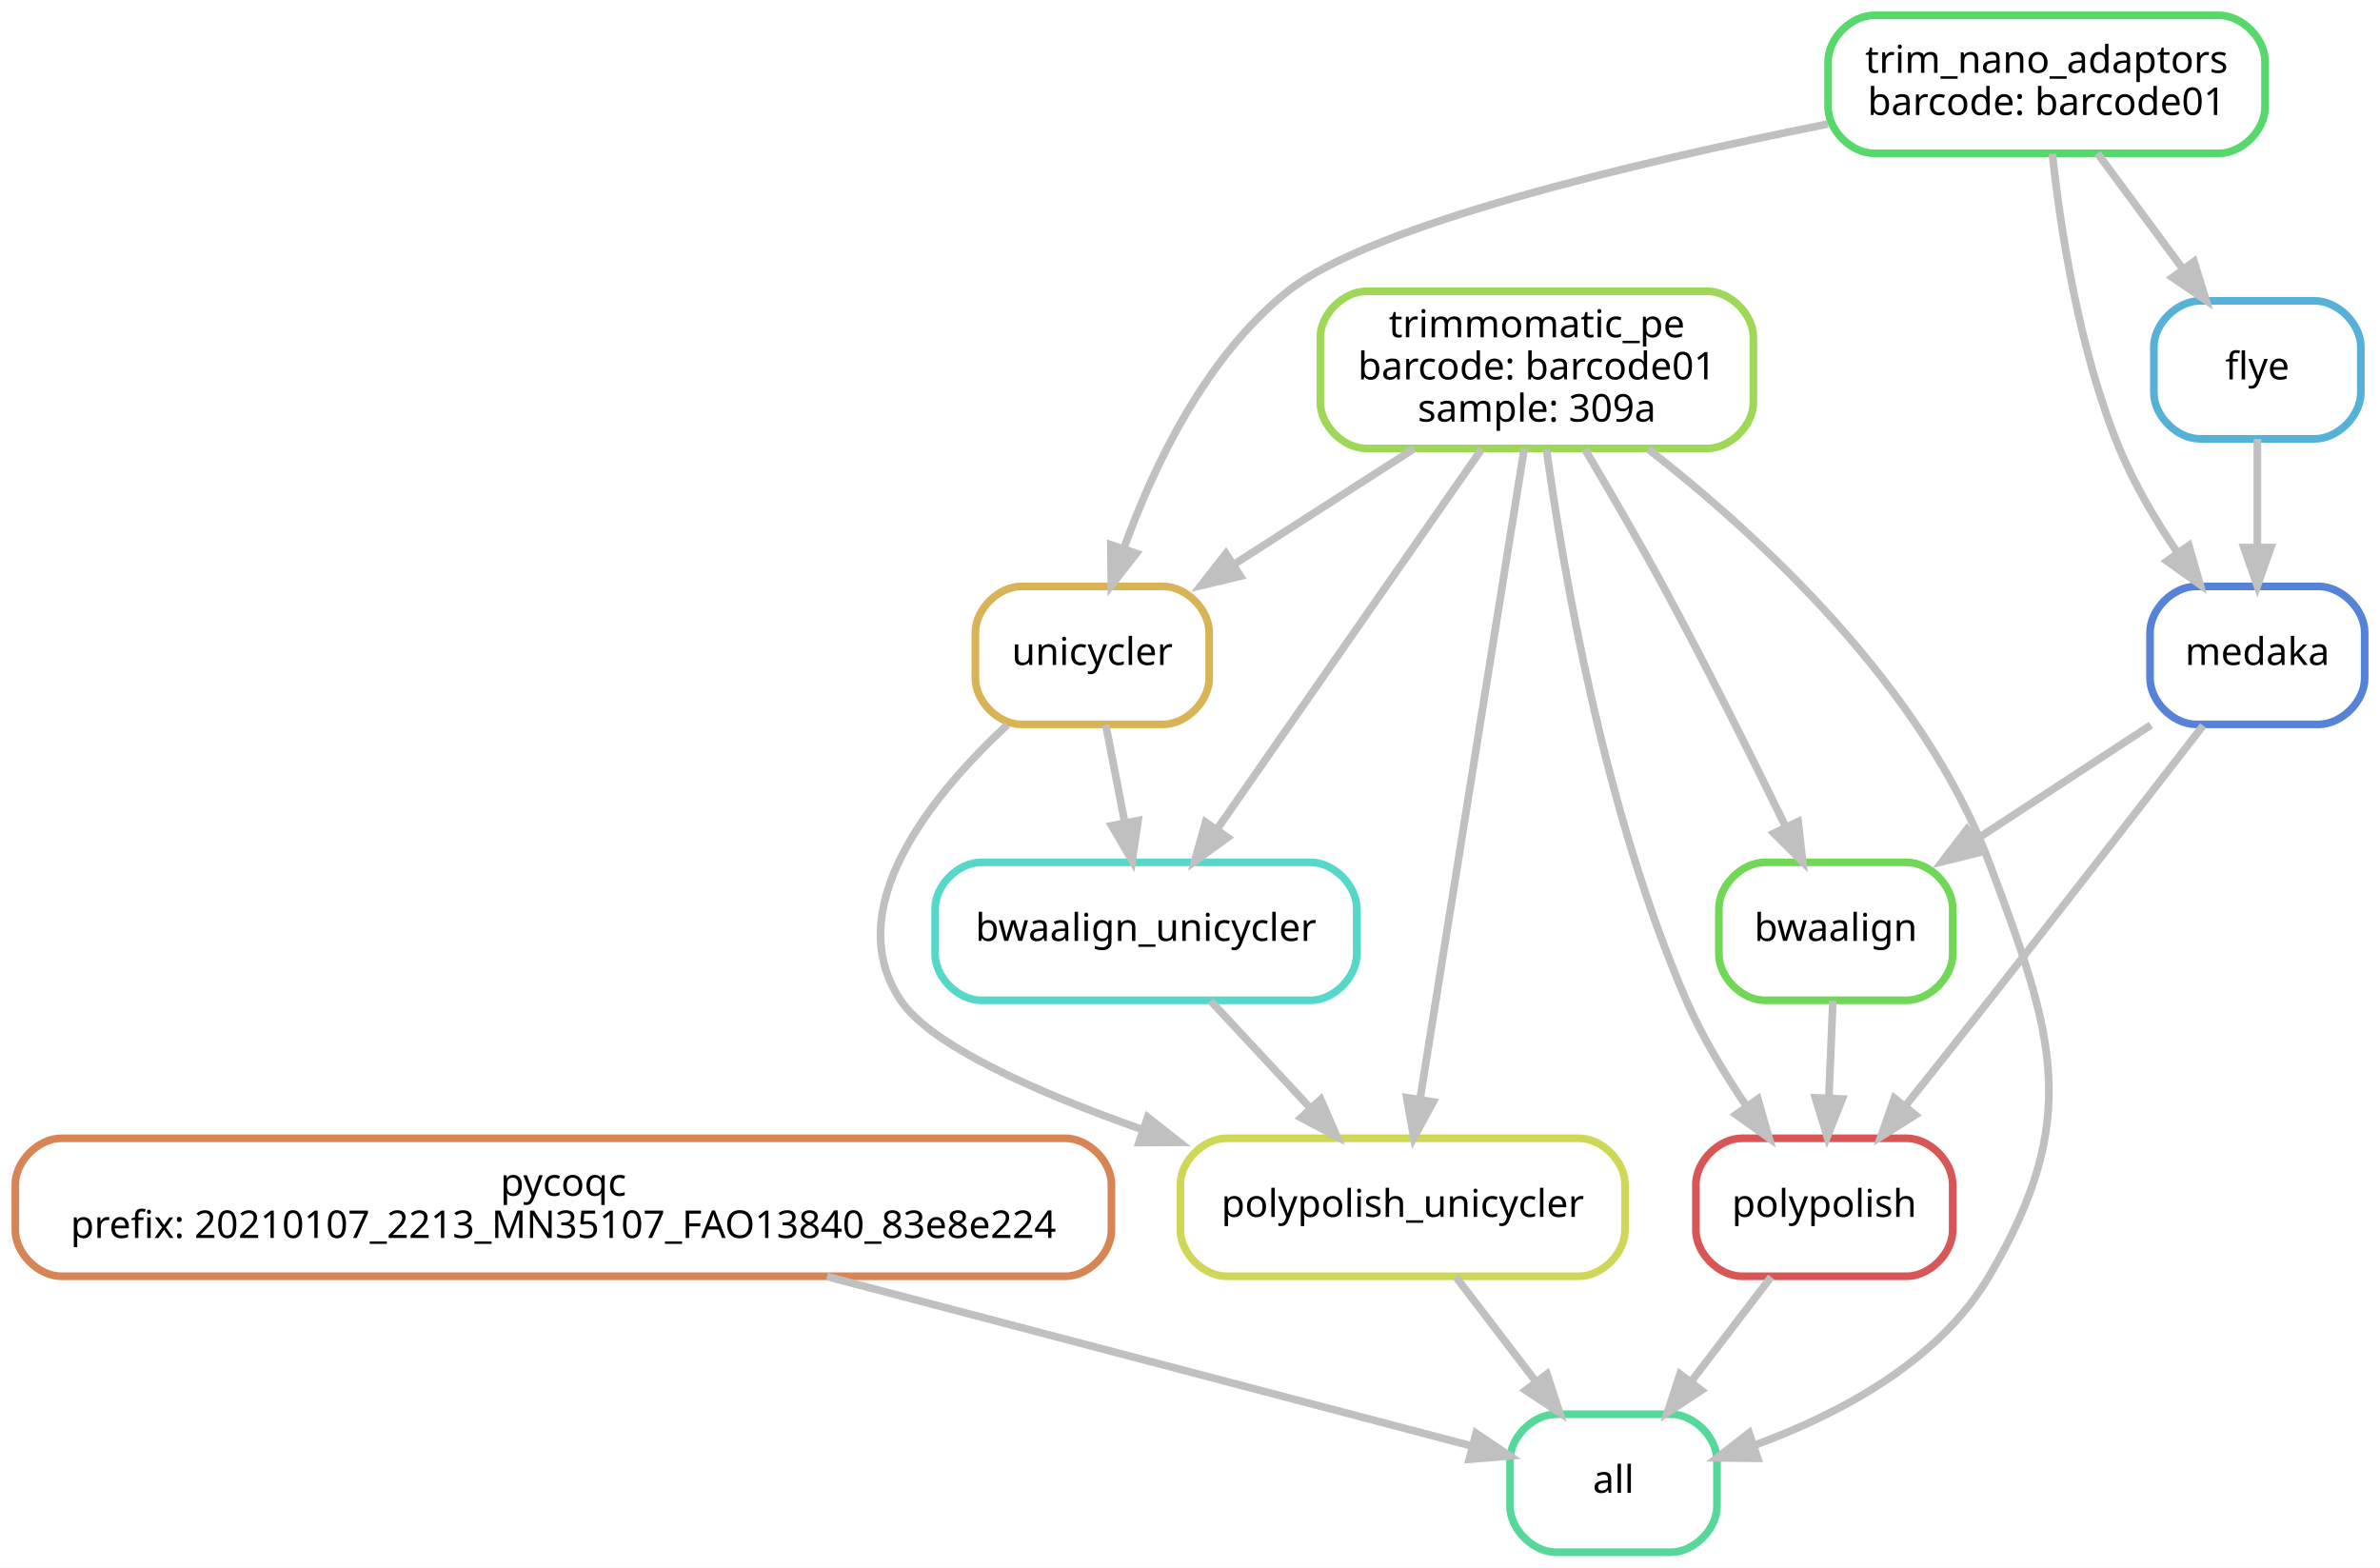
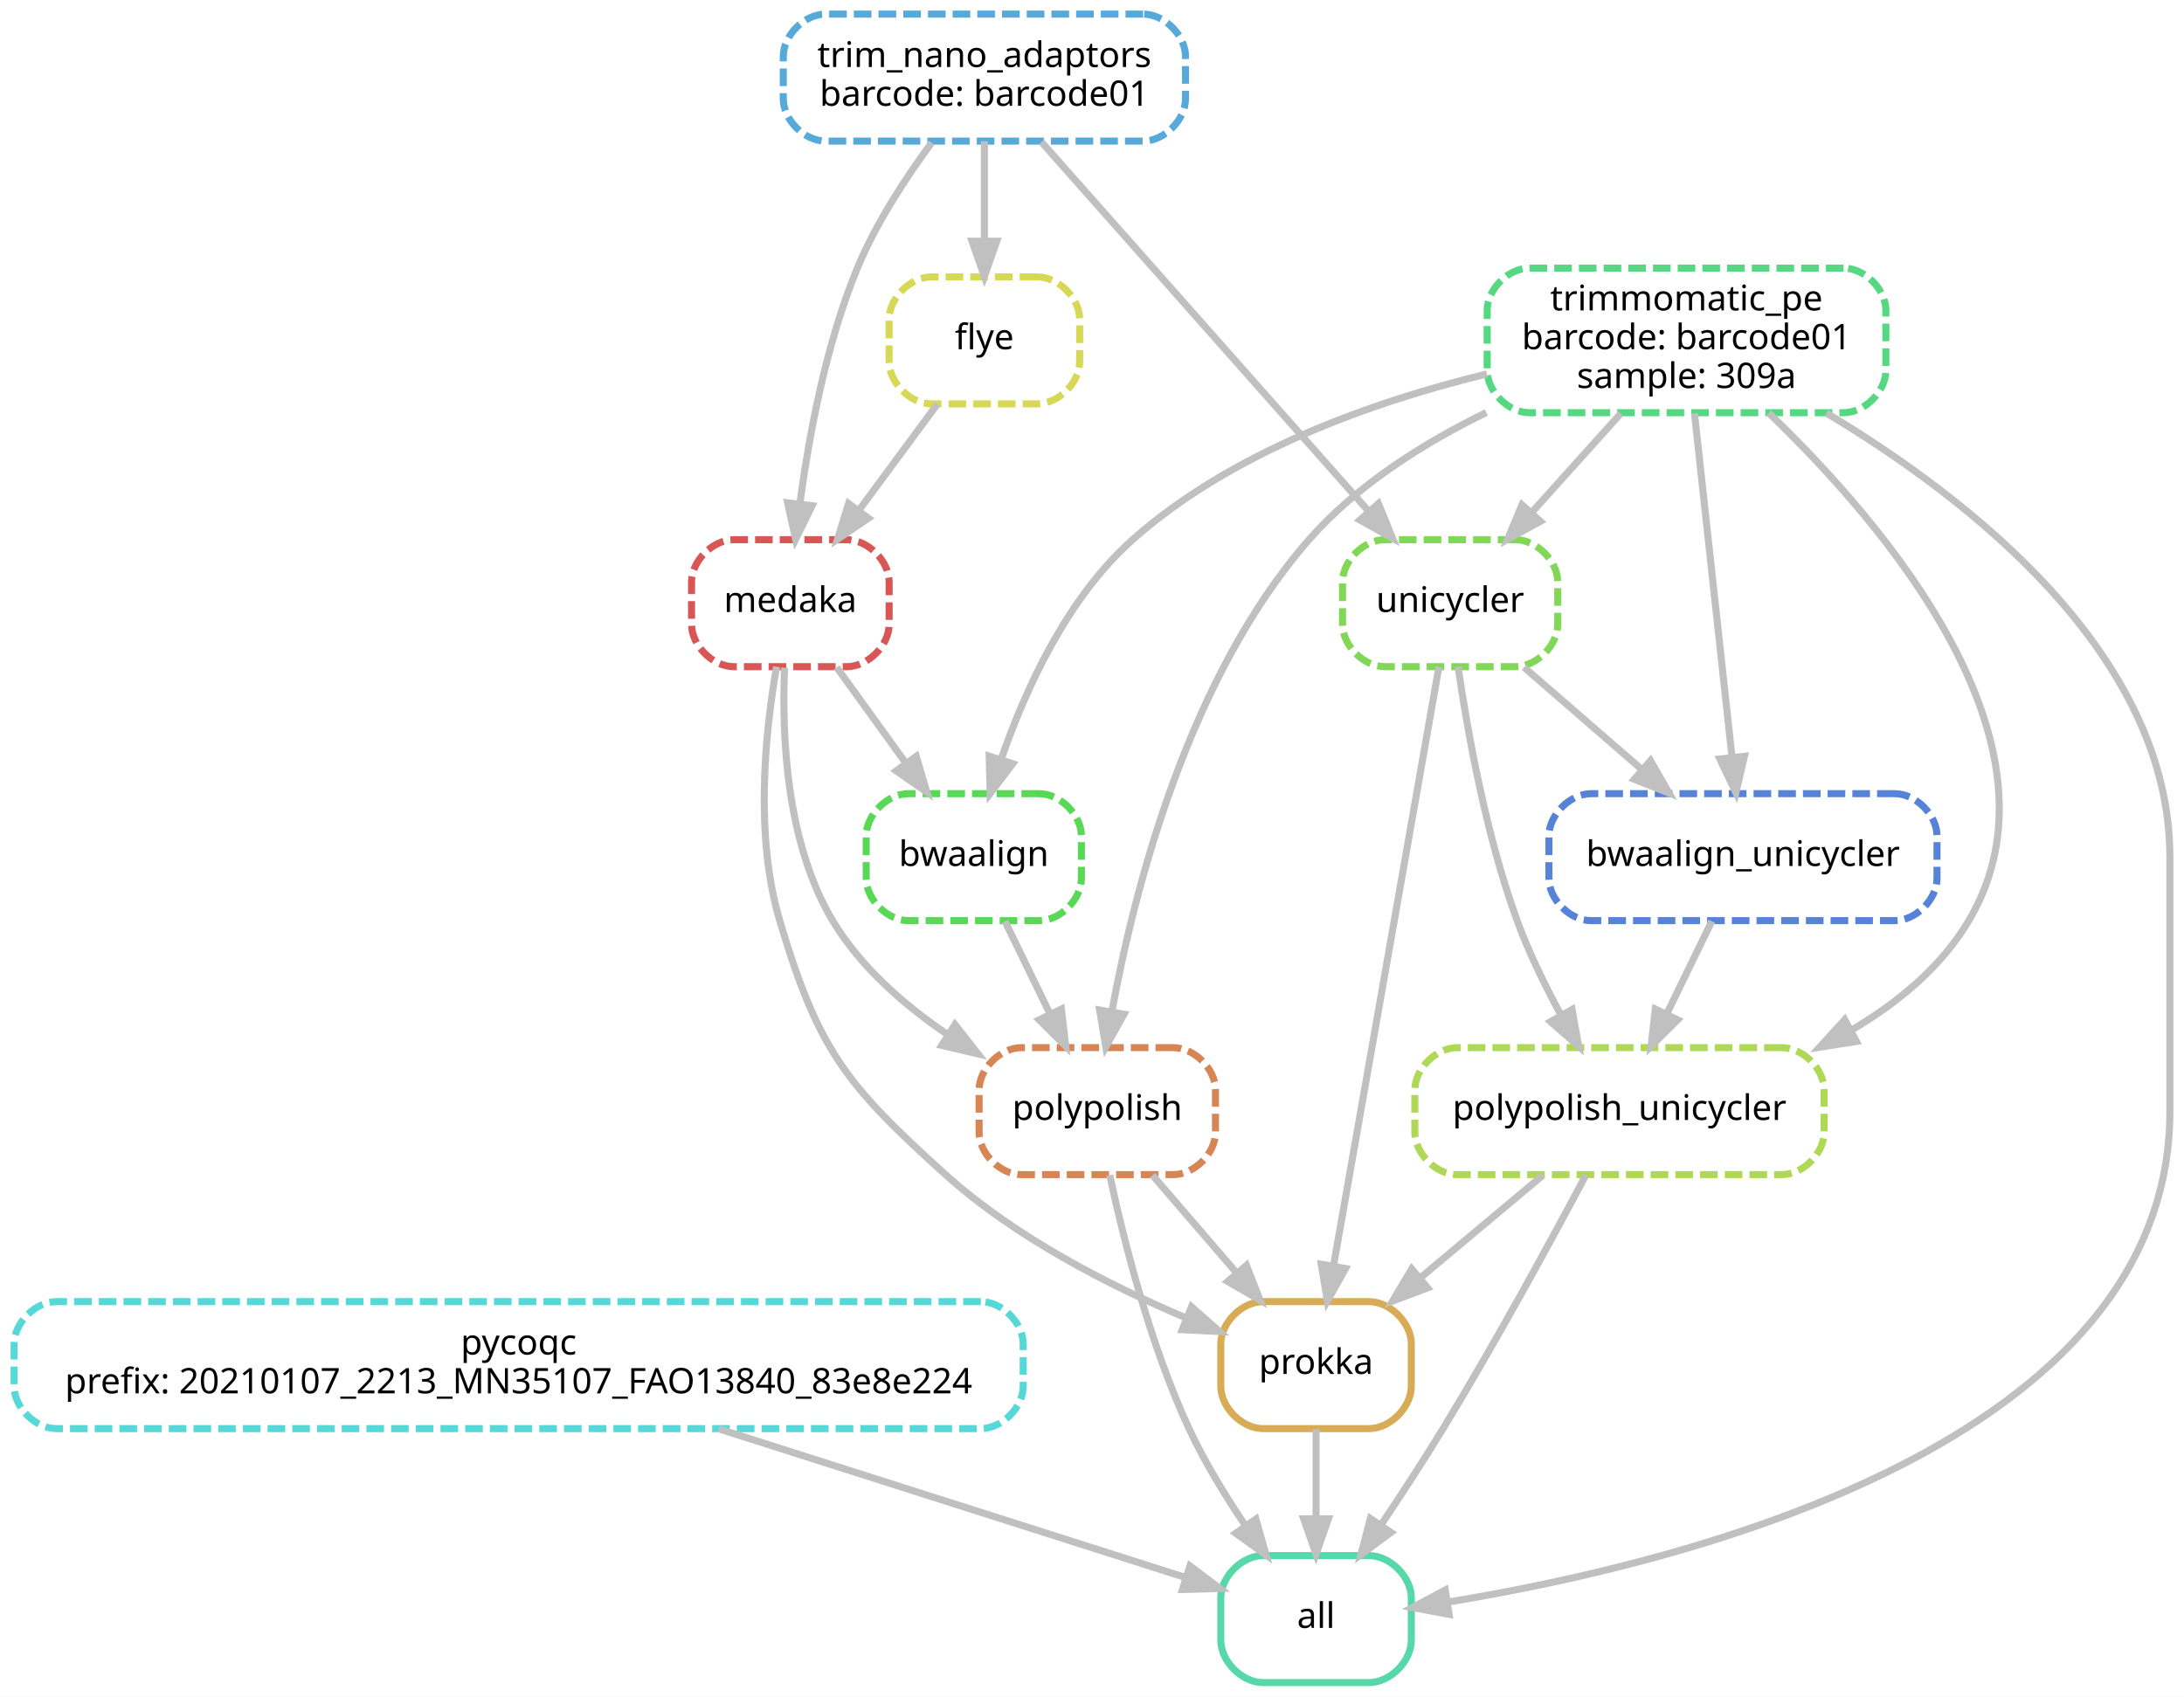
- <svg xmlns="http://www.w3.org/2000/svg" width="621pt" height="409pt" viewBox="0.00 0.00 621.00 409.00">
-   <g id="graph0" class="graph" transform="scale(1 1) rotate(0) translate(4 405)">
-     <polygon fill="#ffffff" stroke="transparent" points="-4,4 -4,-405 617,-405 617,4 -4,4" />
+ <svg xmlns="http://www.w3.org/2000/svg" width="619pt" height="481pt" viewBox="0.00 0.00 619.00 481.00">
+   <g id="graph0" class="graph" transform="scale(1 1) rotate(0) translate(4 477)">
+     <polygon fill="#ffffff" stroke="transparent" points="-4,4 -4,-477 615,-477 615,4 -4,4" />
    <g id="node1" class="node">
-       <path fill="none" stroke="#56d89a" stroke-width="2" d="M432,-36C432,-36 402,-36 402,-36 396,-36 390,-30 390,-24 390,-24 390,-12 390,-12 390,-6 396,0 402,0 402,0 432,0 432,0 438,0 444,-6 444,-12 444,-12 444,-24 444,-24 444,-30 438,-36 432,-36" />
-       <text text-anchor="middle" x="417" y="-15.5" font-family="sans" font-size="10.00" fill="#000000">all</text>
+       <path fill="none" stroke="#56d8a9" stroke-width="2" d="M384,-36C384,-36 354,-36 354,-36 348,-36 342,-30 342,-24 342,-24 342,-12 342,-12 342,-6 348,0 354,0 354,0 384,0 384,0 390,0 396,-6 396,-12 396,-12 396,-24 396,-24 396,-30 390,-36 384,-36" />
+       <text text-anchor="middle" x="369" y="-15.5" font-family="sans" font-size="10.00" fill="#000000">all</text>
    </g>
    <g id="node2" class="node">
-       <path fill="none" stroke="#d88556" stroke-width="2" d="M274,-108C274,-108 12,-108 12,-108 6,-108 0,-102 0,-96 0,-96 0,-84 0,-84 0,-78 6,-72 12,-72 12,-72 274,-72 274,-72 280,-72 286,-78 286,-84 286,-84 286,-96 286,-96 286,-102 280,-108 274,-108" />
+       <path fill="none" stroke="#56d8d8" stroke-width="2" stroke-dasharray="5,2" d="M274,-108C274,-108 12,-108 12,-108 6,-108 0,-102 0,-96 0,-96 0,-84 0,-84 0,-78 6,-72 12,-72 12,-72 274,-72 274,-72 280,-72 286,-78 286,-84 286,-84 286,-96 286,-96 286,-102 280,-108 274,-108" />
      <text text-anchor="middle" x="143" y="-93" font-family="sans" font-size="10.00" fill="#000000">pycoqc</text>
      <text text-anchor="middle" x="143" y="-82" font-family="sans" font-size="10.00" fill="#000000">prefix: 20210107_2213_MN35107_FAO13840_83e8e224</text>
    </g>
    <g id="edge1" class="edge">
-       <path fill="none" stroke="#c0c0c0" stroke-width="2" d="M211.788,-71.924C265.208,-57.887 337.205,-38.968 380.184,-27.674" />
-       <polygon fill="#c0c0c0" stroke="#c0c0c0" stroke-width="2" points="381.155,-31.038 389.937,-25.111 379.375,-24.268 381.155,-31.038" />
+       <path fill="none" stroke="#c0c0c0" stroke-width="2" d="M199.738,-71.924C241.21,-58.712 296.257,-41.175 332.143,-29.742" />
+       <polygon fill="#c0c0c0" stroke="#c0c0c0" stroke-width="2" points="333.264,-33.058 341.73,-26.688 331.139,-26.389 333.264,-33.058" />
    </g>
    <g id="node3" class="node">
-       <path fill="none" stroke="#9fd856" stroke-width="2" d="M441.5,-329C441.5,-329 352.5,-329 352.5,-329 346.5,-329 340.5,-323 340.5,-317 340.5,-317 340.5,-300 340.5,-300 340.5,-294 346.5,-288 352.5,-288 352.5,-288 441.5,-288 441.5,-288 447.5,-288 453.5,-294 453.5,-300 453.5,-300 453.5,-317 453.5,-317 453.5,-323 447.5,-329 441.5,-329" />
-       <text text-anchor="middle" x="397" y="-317" font-family="sans" font-size="10.00" fill="#000000">trimmomatic_pe</text>
-       <text text-anchor="middle" x="397" y="-306" font-family="sans" font-size="10.00" fill="#000000">barcode: barcode01</text>
-       <text text-anchor="middle" x="397" y="-295" font-family="sans" font-size="10.00" fill="#000000">sample: 309a</text>
+       <path fill="none" stroke="#56d882" stroke-width="2" stroke-dasharray="5,2" d="M518.5,-401C518.5,-401 429.5,-401 429.5,-401 423.5,-401 417.5,-395 417.5,-389 417.5,-389 417.5,-372 417.5,-372 417.5,-366 423.5,-360 429.5,-360 429.5,-360 518.5,-360 518.5,-360 524.5,-360 530.5,-366 530.5,-372 530.5,-372 530.5,-389 530.5,-389 530.5,-395 524.5,-401 518.5,-401" />
+       <text text-anchor="middle" x="474" y="-389" font-family="sans" font-size="10.00" fill="#000000">trimmomatic_pe</text>
+       <text text-anchor="middle" x="474" y="-378" font-family="sans" font-size="10.00" fill="#000000">barcode: barcode01</text>
+       <text text-anchor="middle" x="474" y="-367" font-family="sans" font-size="10.00" fill="#000000">sample: 309a</text>
    </g>
    <g id="edge2" class="edge">
-       <path fill="none" stroke="#c0c0c0" stroke-width="2" d="M426.065,-287.826C455.073,-265.189 497.742,-225.932 515,-180 531.883,-135.067 539.414,-113.328 515,-72 501.805,-49.664 475.707,-35.936 453.76,-27.914" />
-       <polygon fill="#c0c0c0" stroke="#c0c0c0" stroke-width="2" points="454.623,-24.512 444.029,-24.619 452.378,-31.142 454.623,-24.512" />
+       <path fill="none" stroke="#c0c0c0" stroke-width="2" d="M513.626,-359.907C554.087,-335.707 611,-291.457 611,-234 611,-234 611,-234 611,-162 611,-68.026 474.567,-33.989 406.582,-22.862" />
+       <polygon fill="#c0c0c0" stroke="#c0c0c0" stroke-width="2" points="406.708,-19.34 396.29,-21.267 405.636,-26.257 406.708,-19.34" />
    </g>
    <g id="node4" class="node">
-       <path fill="none" stroke="#d85656" stroke-width="2" d="M493.5,-108C493.5,-108 450.5,-108 450.5,-108 444.5,-108 438.5,-102 438.5,-96 438.5,-96 438.5,-84 438.5,-84 438.5,-78 444.5,-72 450.5,-72 450.5,-72 493.5,-72 493.5,-72 499.5,-72 505.5,-78 505.5,-84 505.5,-84 505.5,-96 505.5,-96 505.5,-102 499.5,-108 493.5,-108" />
-       <text text-anchor="middle" x="472" y="-87.5" font-family="sans" font-size="10.00" fill="#000000">polypolish</text>
+       <path fill="none" stroke="#d88556" stroke-width="2" stroke-dasharray="5,2" d="M328.5,-180C328.5,-180 285.5,-180 285.5,-180 279.5,-180 273.5,-174 273.5,-168 273.5,-168 273.5,-156 273.5,-156 273.5,-150 279.5,-144 285.5,-144 285.5,-144 328.5,-144 328.5,-144 334.5,-144 340.5,-150 340.5,-156 340.5,-156 340.5,-168 340.5,-168 340.5,-174 334.5,-180 328.5,-180" />
+       <text text-anchor="middle" x="307" y="-159.5" font-family="sans" font-size="10.00" fill="#000000">polypolish</text>
+     </g>
+     <g id="edge6" class="edge">
+       <path fill="none" stroke="#c0c0c0" stroke-width="2" d="M417.268,-360.055C399.241,-351.266 380.503,-339.401 367,-324 332.954,-285.169 317.563,-225.285 311.135,-190.236" />
+       <polygon fill="#c0c0c0" stroke="#c0c0c0" stroke-width="2" points="314.555,-189.473 309.417,-180.207 307.655,-190.655 314.555,-189.473" />
+     </g>
+     <g id="node8" class="node">
+       <path fill="none" stroke="#59d856" stroke-width="2" stroke-dasharray="5,2" d="M290.5,-252C290.5,-252 253.5,-252 253.5,-252 247.5,-252 241.5,-246 241.5,-240 241.5,-240 241.5,-228 241.5,-228 241.5,-222 247.5,-216 253.5,-216 253.5,-216 290.5,-216 290.5,-216 296.5,-216 302.5,-222 302.5,-228 302.5,-228 302.5,-240 302.5,-240 302.5,-246 296.5,-252 290.5,-252" />
+       <text text-anchor="middle" x="272" y="-231.5" font-family="sans" font-size="10.00" fill="#000000">bwaalign</text>
+     </g>
+     <g id="edge12" class="edge">
+       <path fill="none" stroke="#c0c0c0" stroke-width="2" d="M417.425,-370.996C384.894,-363.079 345.047,-348.913 317,-324 298.426,-307.502 286.602,-281.56 279.76,-261.758" />
+       <polygon fill="#c0c0c0" stroke="#c0c0c0" stroke-width="2" points="283.027,-260.488 276.626,-252.045 276.365,-262.637 283.027,-260.488" />
+     </g>
+     <g id="node9" class="node">
+       <path fill="none" stroke="#afd856" stroke-width="2" stroke-dasharray="5,2" d="M501,-180C501,-180 409,-180 409,-180 403,-180 397,-174 397,-168 397,-168 397,-156 397,-156 397,-150 403,-144 409,-144 409,-144 501,-144 501,-144 507,-144 513,-150 513,-156 513,-156 513,-168 513,-168 513,-174 507,-180 501,-180" />
+       <text text-anchor="middle" x="455" y="-159.5" font-family="sans" font-size="10.00" fill="#000000">polypolish_unicycler</text>
+     </g>
+     <g id="edge14" class="edge">
+       <path fill="none" stroke="#c0c0c0" stroke-width="2" d="M497.313,-359.931C530.331,-328.218 583.585,-265.837 554,-216 546.171,-202.811 533.862,-192.638 520.549,-184.869" />
+       <polygon fill="#c0c0c0" stroke="#c0c0c0" stroke-width="2" points="522.157,-181.76 511.693,-180.103 518.841,-187.924 522.157,-181.76" />
+     </g>
+     <g id="node10" class="node">
+       <path fill="none" stroke="#80d856" stroke-width="2" stroke-dasharray="5,2" d="M425.5,-324C425.5,-324 388.5,-324 388.5,-324 382.5,-324 376.5,-318 376.5,-312 376.5,-312 376.5,-300 376.5,-300 376.5,-294 382.5,-288 388.5,-288 388.5,-288 425.5,-288 425.5,-288 431.5,-288 437.5,-294 437.5,-300 437.5,-300 437.5,-312 437.5,-312 437.5,-318 431.5,-324 425.5,-324" />
+       <text text-anchor="middle" x="407" y="-303.5" font-family="sans" font-size="10.00" fill="#000000">unicycler</text>
+     </g>
+     <g id="edge17" class="edge">
+       <path fill="none" stroke="#c0c0c0" stroke-width="2" d="M455.337,-359.748C447.55,-351.09 438.424,-340.942 430.211,-331.809" />
+       <polygon fill="#c0c0c0" stroke="#c0c0c0" stroke-width="2" points="432.575,-329.204 423.286,-324.109 427.37,-333.885 432.575,-329.204" />
+     </g>
+     <g id="node11" class="node">
+       <path fill="none" stroke="#5682d8" stroke-width="2" stroke-dasharray="5,2" d="M533,-252C533,-252 447,-252 447,-252 441,-252 435,-246 435,-240 435,-240 435,-228 435,-228 435,-222 441,-216 447,-216 447,-216 533,-216 533,-216 539,-216 545,-222 545,-228 545,-228 545,-240 545,-240 545,-246 539,-252 533,-252" />
+       <text text-anchor="middle" x="490" y="-231.5" font-family="sans" font-size="10.00" fill="#000000">bwaalign_unicycler</text>
+     </g>
+     <g id="edge19" class="edge">
+       <path fill="none" stroke="#c0c0c0" stroke-width="2" d="M476.259,-359.821C479.039,-334.363 483.775,-291.001 486.896,-262.425" />
+       <polygon fill="#c0c0c0" stroke="#c0c0c0" stroke-width="2" points="490.399,-262.586 488.005,-252.265 483.44,-261.826 490.399,-262.586" />
+     </g>
+     <g id="edge3" class="edge">
+       <path fill="none" stroke="#c0c0c0" stroke-width="2" d="M310.529,-143.829C314.533,-125.224 321.974,-95.751 333,-72 337.366,-62.595 343.246,-52.973 348.986,-44.506" />
+       <polygon fill="#c0c0c0" stroke="#c0c0c0" stroke-width="2" points="351.966,-46.353 354.849,-36.157 346.237,-42.33 351.966,-46.353" />
+     </g>
+     <g id="node12" class="node">
+       <path fill="none" stroke="#d8ac56" stroke-width="2" d="M384,-108C384,-108 354,-108 354,-108 348,-108 342,-102 342,-96 342,-96 342,-84 342,-84 342,-78 348,-72 354,-72 354,-72 384,-72 384,-72 390,-72 396,-78 396,-84 396,-84 396,-96 396,-96 396,-102 390,-108 384,-108" />
+       <text text-anchor="middle" x="369" y="-87.5" font-family="sans" font-size="10.00" fill="#000000">prokka</text>
+     </g>
+     <g id="edge24" class="edge">
+       <path fill="none" stroke="#c0c0c0" stroke-width="2" d="M322.645,-143.831C329.859,-135.454 338.557,-125.353 346.461,-116.175" />
+       <polygon fill="#c0c0c0" stroke="#c0c0c0" stroke-width="2" points="349.271,-118.275 353.144,-108.413 343.967,-113.707 349.271,-118.275" />
+     </g>
+     <g id="node5" class="node">
+       <path fill="none" stroke="#d85656" stroke-width="2" stroke-dasharray="5,2" d="M236,-324C236,-324 204,-324 204,-324 198,-324 192,-318 192,-312 192,-312 192,-300 192,-300 192,-294 198,-288 204,-288 204,-288 236,-288 236,-288 242,-288 248,-294 248,-300 248,-300 248,-312 248,-312 248,-318 242,-324 236,-324" />
+       <text text-anchor="middle" x="220" y="-303.5" font-family="sans" font-size="10.00" fill="#000000">medaka</text>
+     </g>
+     <g id="edge7" class="edge">
+       <path fill="none" stroke="#c0c0c0" stroke-width="2" d="M218.373,-287.724C217.542,-268.502 218.797,-238.042 232,-216 239.837,-202.915 252.196,-192.102 264.637,-183.678" />
+       <polygon fill="#c0c0c0" stroke="#c0c0c0" stroke-width="2" points="266.648,-186.547 273.209,-178.228 262.892,-180.639 266.648,-186.547" />
+     </g>
+     <g id="edge13" class="edge">
+       <path fill="none" stroke="#c0c0c0" stroke-width="2" d="M233.122,-287.831C239.05,-279.623 246.173,-269.761 252.693,-260.732" />
+       <polygon fill="#c0c0c0" stroke="#c0c0c0" stroke-width="2" points="255.684,-262.569 258.702,-252.413 250.009,-258.471 255.684,-262.569" />
+     </g>
+     <g id="edge22" class="edge">
+       <path fill="none" stroke="#c0c0c0" stroke-width="2" d="M216.102,-287.984C212.86,-269.502 209.823,-240.125 217,-216 227.897,-179.372 235.619,-169.59 264,-144 283.803,-126.144 310.591,-112.492 332.152,-103.382" />
+       <polygon fill="#c0c0c0" stroke="#c0c0c0" stroke-width="2" points="333.705,-106.529 341.647,-99.517 331.066,-100.046 333.705,-106.529" />
+     </g>
+     <g id="node6" class="node">
+       <path fill="none" stroke="#d6d856" stroke-width="2" stroke-dasharray="5,2" d="M290,-398.5C290,-398.5 260,-398.5 260,-398.5 254,-398.5 248,-392.5 248,-386.5 248,-386.5 248,-374.5 248,-374.5 248,-368.5 254,-362.5 260,-362.5 260,-362.5 290,-362.5 290,-362.5 296,-362.5 302,-368.5 302,-374.5 302,-374.5 302,-386.5 302,-386.5 302,-392.5 296,-398.5 290,-398.5" />
+       <text text-anchor="middle" x="275" y="-378" font-family="sans" font-size="10.00" fill="#000000">flye</text>
+     </g>
+     <g id="edge9" class="edge">
+       <path fill="none" stroke="#c0c0c0" stroke-width="2" d="M261.686,-362.466C254.98,-353.382 246.724,-342.199 239.333,-332.188" />
+       <polygon fill="#c0c0c0" stroke="#c0c0c0" stroke-width="2" points="242.137,-330.093 233.382,-324.127 236.506,-334.25 242.137,-330.093" />
+     </g>
+     <g id="node7" class="node">
+       <path fill="none" stroke="#56a9d8" stroke-width="2" stroke-dasharray="5,2" d="M320,-473C320,-473 230,-473 230,-473 224,-473 218,-467 218,-461 218,-461 218,-449 218,-449 218,-443 224,-437 230,-437 230,-437 320,-437 320,-437 326,-437 332,-443 332,-449 332,-449 332,-461 332,-461 332,-467 326,-473 320,-473" />
+       <text text-anchor="middle" x="275" y="-458" font-family="sans" font-size="10.00" fill="#000000">trim_nano_adaptors</text>
+       <text text-anchor="middle" x="275" y="-447" font-family="sans" font-size="10.00" fill="#000000">barcode: barcode01</text>
+     </g>
+     <g id="edge10" class="edge">
+       <path fill="none" stroke="#c0c0c0" stroke-width="2" d="M260.059,-436.542C252.683,-426.559 244.26,-413.7 239,-401 230.093,-379.497 225.264,-353.484 222.707,-334.119" />
+       <polygon fill="#c0c0c0" stroke="#c0c0c0" stroke-width="2" points="226.173,-333.628 221.508,-324.115 219.222,-334.461 226.173,-333.628" />
+     </g>
+     <g id="edge11" class="edge">
+       <path fill="none" stroke="#c0c0c0" stroke-width="2" d="M275,-436.966C275,-428.518 275,-418.254 275,-408.806" />
+       <polygon fill="#c0c0c0" stroke="#c0c0c0" stroke-width="2" points="278.5,-408.627 275,-398.627 271.5,-408.627 278.5,-408.627" />
+     </g>
+     <g id="edge18" class="edge">
+       <path fill="none" stroke="#c0c0c0" stroke-width="2" d="M291.186,-436.73C314.442,-410.478 357.426,-361.958 383.982,-331.982" />
+       <polygon fill="#c0c0c0" stroke="#c0c0c0" stroke-width="2" points="386.67,-334.226 390.682,-324.42 381.431,-329.584 386.67,-334.226" />
+     </g>
+     <g id="edge8" class="edge">
+       <path fill="none" stroke="#c0c0c0" stroke-width="2" d="M280.832,-215.831C284.699,-207.877 289.321,-198.369 293.597,-189.572" />
+       <polygon fill="#c0c0c0" stroke="#c0c0c0" stroke-width="2" points="296.825,-190.937 298.049,-180.413 290.529,-187.877 296.825,-190.937" />
+     </g>
+     <g id="edge4" class="edge">
+       <path fill="none" stroke="#c0c0c0" stroke-width="2" d="M445.461,-143.825C435.698,-125.47 419.889,-96.418 405,-72 399.515,-63.004 393.233,-53.374 387.469,-44.775" />
+       <polygon fill="#c0c0c0" stroke="#c0c0c0" stroke-width="2" points="390.207,-42.576 381.704,-36.255 384.41,-46.499 390.207,-42.576" />
+     </g>
+     <g id="edge23" class="edge">
+       <path fill="none" stroke="#c0c0c0" stroke-width="2" d="M433.299,-143.831C422.808,-135.048 410.055,-124.371 398.681,-114.849" />
+       <polygon fill="#c0c0c0" stroke="#c0c0c0" stroke-width="2" points="400.609,-111.899 390.695,-108.163 396.115,-117.266 400.609,-111.899" />
+     </g>
+     <g id="edge15" class="edge">
+       <path fill="none" stroke="#c0c0c0" stroke-width="2" d="M409.261,-287.993C411.934,-269.519 417.173,-240.148 426,-216 429.291,-206.995 433.858,-197.641 438.394,-189.298" />
+       <polygon fill="#c0c0c0" stroke="#c0c0c0" stroke-width="2" points="441.561,-190.808 443.434,-180.38 435.467,-187.364 441.561,-190.808" />
+     </g>
+     <g id="edge20" class="edge">
+       <path fill="none" stroke="#c0c0c0" stroke-width="2" d="M427.944,-287.831C438.069,-279.048 450.378,-268.371 461.355,-258.849" />
+       <polygon fill="#c0c0c0" stroke="#c0c0c0" stroke-width="2" points="463.802,-261.36 469.062,-252.163 459.215,-256.072 463.802,-261.36" />
+     </g>
+     <g id="edge21" class="edge">
+       <path fill="none" stroke="#c0c0c0" stroke-width="2" d="M403.825,-287.955C397.204,-250.314 381.875,-163.187 373.948,-118.125" />
+       <polygon fill="#c0c0c0" stroke="#c0c0c0" stroke-width="2" points="377.372,-117.387 372.192,-108.145 370.478,-118.6 377.372,-117.387" />
+     </g>
+     <g id="edge16" class="edge">
+       <path fill="none" stroke="#c0c0c0" stroke-width="2" d="M481.168,-215.831C477.301,-207.877 472.679,-198.369 468.403,-189.572" />
+       <polygon fill="#c0c0c0" stroke="#c0c0c0" stroke-width="2" points="471.471,-187.877 463.951,-180.413 465.175,-190.937 471.471,-187.877" />
    </g>
    <g id="edge5" class="edge">
-       <path fill="none" stroke="#c0c0c0" stroke-width="2" d="M399.514,-287.753C403.908,-255.805 414.629,-193.117 436,-144 440.137,-134.492 445.952,-124.841 451.704,-116.379" />
-       <polygon fill="#c0c0c0" stroke="#c0c0c0" stroke-width="2" points="454.681,-118.231 457.603,-108.047 448.968,-114.186 454.681,-118.231" />
-     </g>
-     <g id="node8" class="node">
-       <path fill="none" stroke="#70d856" stroke-width="2" d="M493.5,-180C493.5,-180 456.5,-180 456.5,-180 450.5,-180 444.5,-174 444.5,-168 444.5,-168 444.5,-156 444.5,-156 444.5,-150 450.5,-144 456.5,-144 456.5,-144 493.5,-144 493.5,-144 499.5,-144 505.5,-150 505.5,-156 505.5,-156 505.5,-168 505.5,-168 505.5,-174 499.5,-180 493.5,-180" />
-       <text text-anchor="middle" x="475" y="-159.5" font-family="sans" font-size="10.00" fill="#000000">bwaalign</text>
-     </g>
-     <g id="edge11" class="edge">
-       <path fill="none" stroke="#c0c0c0" stroke-width="2" d="M409.551,-287.755C415.854,-277.152 423.511,-263.988 430,-252 441.226,-231.26 453.127,-207.366 461.868,-189.412" />
-       <polygon fill="#c0c0c0" stroke="#c0c0c0" stroke-width="2" points="465.166,-190.632 466.375,-180.107 458.866,-187.581 465.166,-190.632" />
-     </g>
-     <g id="node9" class="node">
-       <path fill="none" stroke="#ced856" stroke-width="2" d="M408,-108C408,-108 316,-108 316,-108 310,-108 304,-102 304,-96 304,-96 304,-84 304,-84 304,-78 310,-72 316,-72 316,-72 408,-72 408,-72 414,-72 420,-78 420,-84 420,-84 420,-96 420,-96 420,-102 414,-108 408,-108" />
-       <text text-anchor="middle" x="362" y="-87.5" font-family="sans" font-size="10.00" fill="#000000">polypolish_unicycler</text>
-     </g>
-     <g id="edge13" class="edge">
-       <path fill="none" stroke="#c0c0c0" stroke-width="2" d="M393.707,-287.944C387.406,-248.604 373.633,-162.623 366.493,-118.048" />
-       <polygon fill="#c0c0c0" stroke="#c0c0c0" stroke-width="2" points="369.949,-117.492 364.911,-108.172 363.037,-118.599 369.949,-117.492" />
-     </g>
-     <g id="node10" class="node">
-       <path fill="none" stroke="#d8b456" stroke-width="2" d="M299.5,-252C299.5,-252 262.5,-252 262.5,-252 256.5,-252 250.5,-246 250.5,-240 250.5,-240 250.5,-228 250.5,-228 250.5,-222 256.5,-216 262.5,-216 262.5,-216 299.5,-216 299.5,-216 305.5,-216 311.5,-222 311.5,-228 311.5,-228 311.5,-240 311.5,-240 311.5,-246 305.5,-252 299.5,-252" />
-       <text text-anchor="middle" x="281" y="-231.5" font-family="sans" font-size="10.00" fill="#000000">unicycler</text>
-     </g>
-     <g id="edge16" class="edge">
-       <path fill="none" stroke="#c0c0c0" stroke-width="2" d="M364.995,-287.945C350.42,-278.584 333.083,-267.45 317.956,-257.735" />
-       <polygon fill="#c0c0c0" stroke="#c0c0c0" stroke-width="2" points="319.647,-254.661 309.342,-252.202 315.865,-260.551 319.647,-254.661" />
-     </g>
-     <g id="node11" class="node">
-       <path fill="none" stroke="#56d8c9" stroke-width="2" d="M338,-180C338,-180 252,-180 252,-180 246,-180 240,-174 240,-168 240,-168 240,-156 240,-156 240,-150 246,-144 252,-144 252,-144 338,-144 338,-144 344,-144 350,-150 350,-156 350,-156 350,-168 350,-168 350,-174 344,-180 338,-180" />
-       <text text-anchor="middle" x="295" y="-159.5" font-family="sans" font-size="10.00" fill="#000000">bwaalign_unicycler</text>
-     </g>
-     <g id="edge18" class="edge">
-       <path fill="none" stroke="#c0c0c0" stroke-width="2" d="M382.602,-287.821C364.487,-261.803 333.351,-217.082 313.491,-188.559" />
-       <polygon fill="#c0c0c0" stroke="#c0c0c0" stroke-width="2" points="316.303,-186.472 307.717,-180.265 310.558,-190.472 316.303,-186.472" />
-     </g>
-     <g id="edge3" class="edge">
-       <path fill="none" stroke="#c0c0c0" stroke-width="2" d="M458.121,-71.831C451.786,-63.539 444.162,-53.557 437.207,-44.453" />
-       <polygon fill="#c0c0c0" stroke="#c0c0c0" stroke-width="2" points="439.918,-42.235 431.066,-36.413 434.355,-46.485 439.918,-42.235" />
-     </g>
-     <g id="node5" class="node">
-       <path fill="none" stroke="#5682d8" stroke-width="2" d="M601,-252C601,-252 569,-252 569,-252 563,-252 557,-246 557,-240 557,-240 557,-228 557,-228 557,-222 563,-216 569,-216 569,-216 601,-216 601,-216 607,-216 613,-222 613,-228 613,-228 613,-240 613,-240 613,-246 607,-252 601,-252" />
-       <text text-anchor="middle" x="585" y="-231.5" font-family="sans" font-size="10.00" fill="#000000">medaka</text>
-     </g>
-     <g id="edge6" class="edge">
-       <path fill="none" stroke="#c0c0c0" stroke-width="2" d="M570.85,-215.681C556.754,-197.461 534.465,-168.733 515,-144 507.923,-135.008 500.143,-125.211 493.169,-116.461" />
-       <polygon fill="#c0c0c0" stroke="#c0c0c0" stroke-width="2" points="495.752,-114.086 486.779,-108.453 490.281,-118.452 495.752,-114.086" />
-     </g>
-     <g id="edge12" class="edge">
-       <path fill="none" stroke="#c0c0c0" stroke-width="2" d="M557.242,-215.831C543.303,-206.707 526.24,-195.539 511.277,-185.745" />
-       <polygon fill="#c0c0c0" stroke="#c0c0c0" stroke-width="2" points="513.033,-182.711 502.749,-180.163 509.199,-188.568 513.033,-182.711" />
-     </g>
-     <g id="node6" class="node">
-       <path fill="none" stroke="#56b1d8" stroke-width="2" d="M600,-326.5C600,-326.5 570,-326.5 570,-326.5 564,-326.5 558,-320.5 558,-314.5 558,-314.5 558,-302.5 558,-302.5 558,-296.5 564,-290.5 570,-290.5 570,-290.5 600,-290.5 600,-290.5 606,-290.5 612,-296.5 612,-302.5 612,-302.5 612,-314.5 612,-314.5 612,-320.5 606,-326.5 600,-326.5" />
-       <text text-anchor="middle" x="585" y="-306" font-family="sans" font-size="10.00" fill="#000000">flye</text>
-     </g>
-     <g id="edge8" class="edge">
-       <path fill="none" stroke="#c0c0c0" stroke-width="2" d="M585,-290.466C585,-282.018 585,-271.754 585,-262.306" />
-       <polygon fill="#c0c0c0" stroke="#c0c0c0" stroke-width="2" points="588.5,-262.127 585,-252.126 581.5,-262.127 588.5,-262.127" />
-     </g>
-     <g id="node7" class="node">
-       <path fill="none" stroke="#56d86b" stroke-width="2" d="M575,-401C575,-401 485,-401 485,-401 479,-401 473,-395 473,-389 473,-389 473,-377 473,-377 473,-371 479,-365 485,-365 485,-365 575,-365 575,-365 581,-365 587,-371 587,-377 587,-377 587,-389 587,-389 587,-395 581,-401 575,-401" />
-       <text text-anchor="middle" x="530" y="-386" font-family="sans" font-size="10.00" fill="#000000">trim_nano_adaptors</text>
-       <text text-anchor="middle" x="530" y="-375" font-family="sans" font-size="10.00" fill="#000000">barcode: barcode01</text>
-     </g>
-     <g id="edge9" class="edge">
-       <path fill="none" stroke="#c0c0c0" stroke-width="2" d="M531.508,-364.885C533.615,-345.305 538.444,-313.485 549,-288 552.904,-278.574 558.55,-269.061 564.218,-260.701" />
-       <polygon fill="#c0c0c0" stroke="#c0c0c0" stroke-width="2" points="567.133,-262.641 570.059,-252.458 561.421,-258.593 567.133,-262.641" />
-     </g>
-     <g id="edge10" class="edge">
-       <path fill="none" stroke="#c0c0c0" stroke-width="2" d="M543.314,-364.966C550.02,-355.882 558.276,-344.699 565.667,-334.688" />
-       <polygon fill="#c0c0c0" stroke="#c0c0c0" stroke-width="2" points="568.494,-336.75 571.618,-326.627 562.863,-332.593 568.494,-336.75" />
-     </g>
-     <g id="edge17" class="edge">
-       <path fill="none" stroke="#c0c0c0" stroke-width="2" d="M472.921,-372.64C422.514,-362.572 353.746,-346.306 332,-329 310.504,-311.893 296.893,-283.179 289.192,-261.788" />
-       <polygon fill="#c0c0c0" stroke="#c0c0c0" stroke-width="2" points="292.486,-260.605 285.969,-252.251 285.855,-262.845 292.486,-260.605" />
-     </g>
-     <g id="edge7" class="edge">
-       <path fill="none" stroke="#c0c0c0" stroke-width="2" d="M474.243,-143.831C473.922,-136.131 473.541,-126.974 473.184,-118.417" />
-       <polygon fill="#c0c0c0" stroke="#c0c0c0" stroke-width="2" points="476.681,-118.259 472.767,-108.413 469.687,-118.55 476.681,-118.259" />
-     </g>
-     <g id="edge4" class="edge">
-       <path fill="none" stroke="#c0c0c0" stroke-width="2" d="M375.879,-71.831C382.214,-63.539 389.838,-53.557 396.793,-44.453" />
-       <polygon fill="#c0c0c0" stroke="#c0c0c0" stroke-width="2" points="399.645,-46.485 402.934,-36.413 394.082,-42.235 399.645,-46.485" />
-     </g>
-     <g id="edge14" class="edge">
-       <path fill="none" stroke="#c0c0c0" stroke-width="2" d="M258.84,-215.897C238.895,-197.346 214.992,-167.914 231,-144 238.895,-132.206 266.29,-120.072 294.001,-110.302" />
-       <polygon fill="#c0c0c0" stroke="#c0c0c0" stroke-width="2" points="295.459,-113.502 303.784,-106.949 293.19,-106.88 295.459,-113.502" />
-     </g>
-     <g id="edge19" class="edge">
-       <path fill="none" stroke="#c0c0c0" stroke-width="2" d="M284.533,-215.831C286.03,-208.131 287.81,-198.974 289.474,-190.417" />
-       <polygon fill="#c0c0c0" stroke="#c0c0c0" stroke-width="2" points="292.947,-190.898 291.42,-180.413 286.075,-189.561 292.947,-190.898" />
-     </g>
-     <g id="edge15" class="edge">
-       <path fill="none" stroke="#c0c0c0" stroke-width="2" d="M311.907,-143.831C319.781,-135.369 329.292,-125.149 337.901,-115.897" />
-       <polygon fill="#c0c0c0" stroke="#c0c0c0" stroke-width="2" points="340.615,-118.118 344.865,-108.413 335.491,-113.35 340.615,-118.118" />
+       <path fill="none" stroke="#c0c0c0" stroke-width="2" d="M369,-71.831C369,-64.131 369,-54.974 369,-46.417" />
+       <polygon fill="#c0c0c0" stroke="#c0c0c0" stroke-width="2" points="372.5,-46.413 369,-36.413 365.5,-46.413 372.5,-46.413" />
    </g>
  </g>
</svg>
